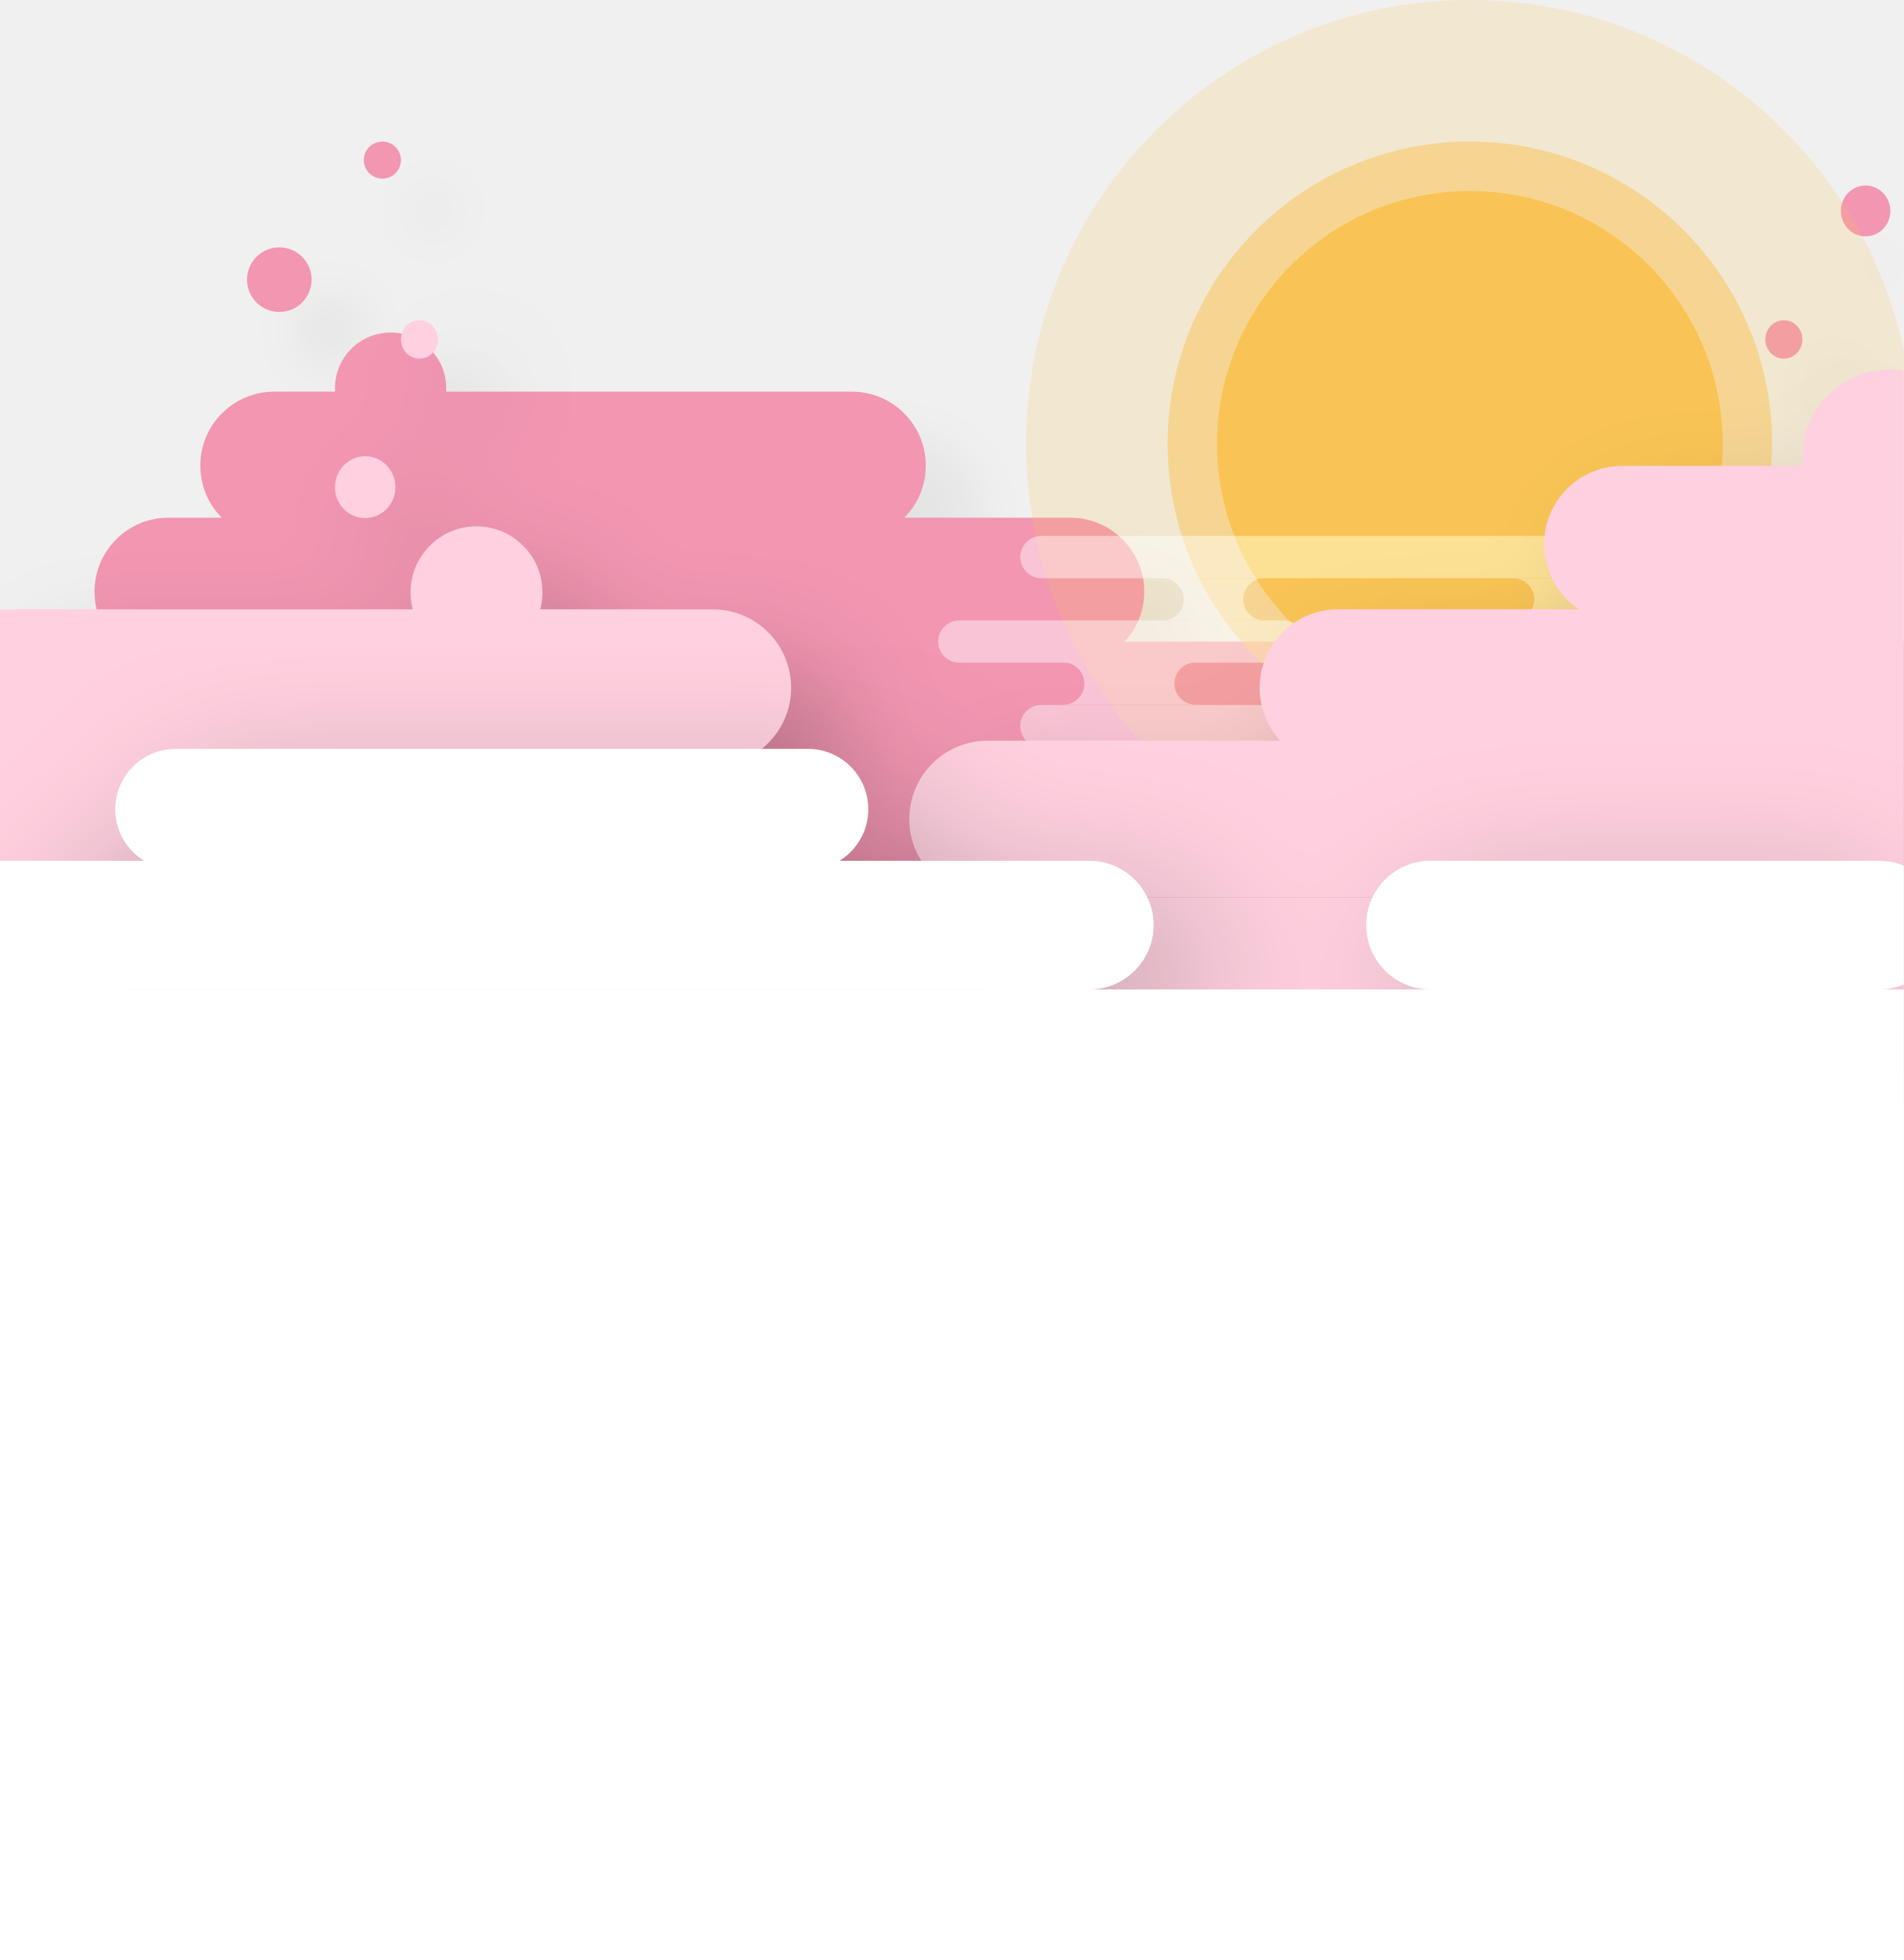
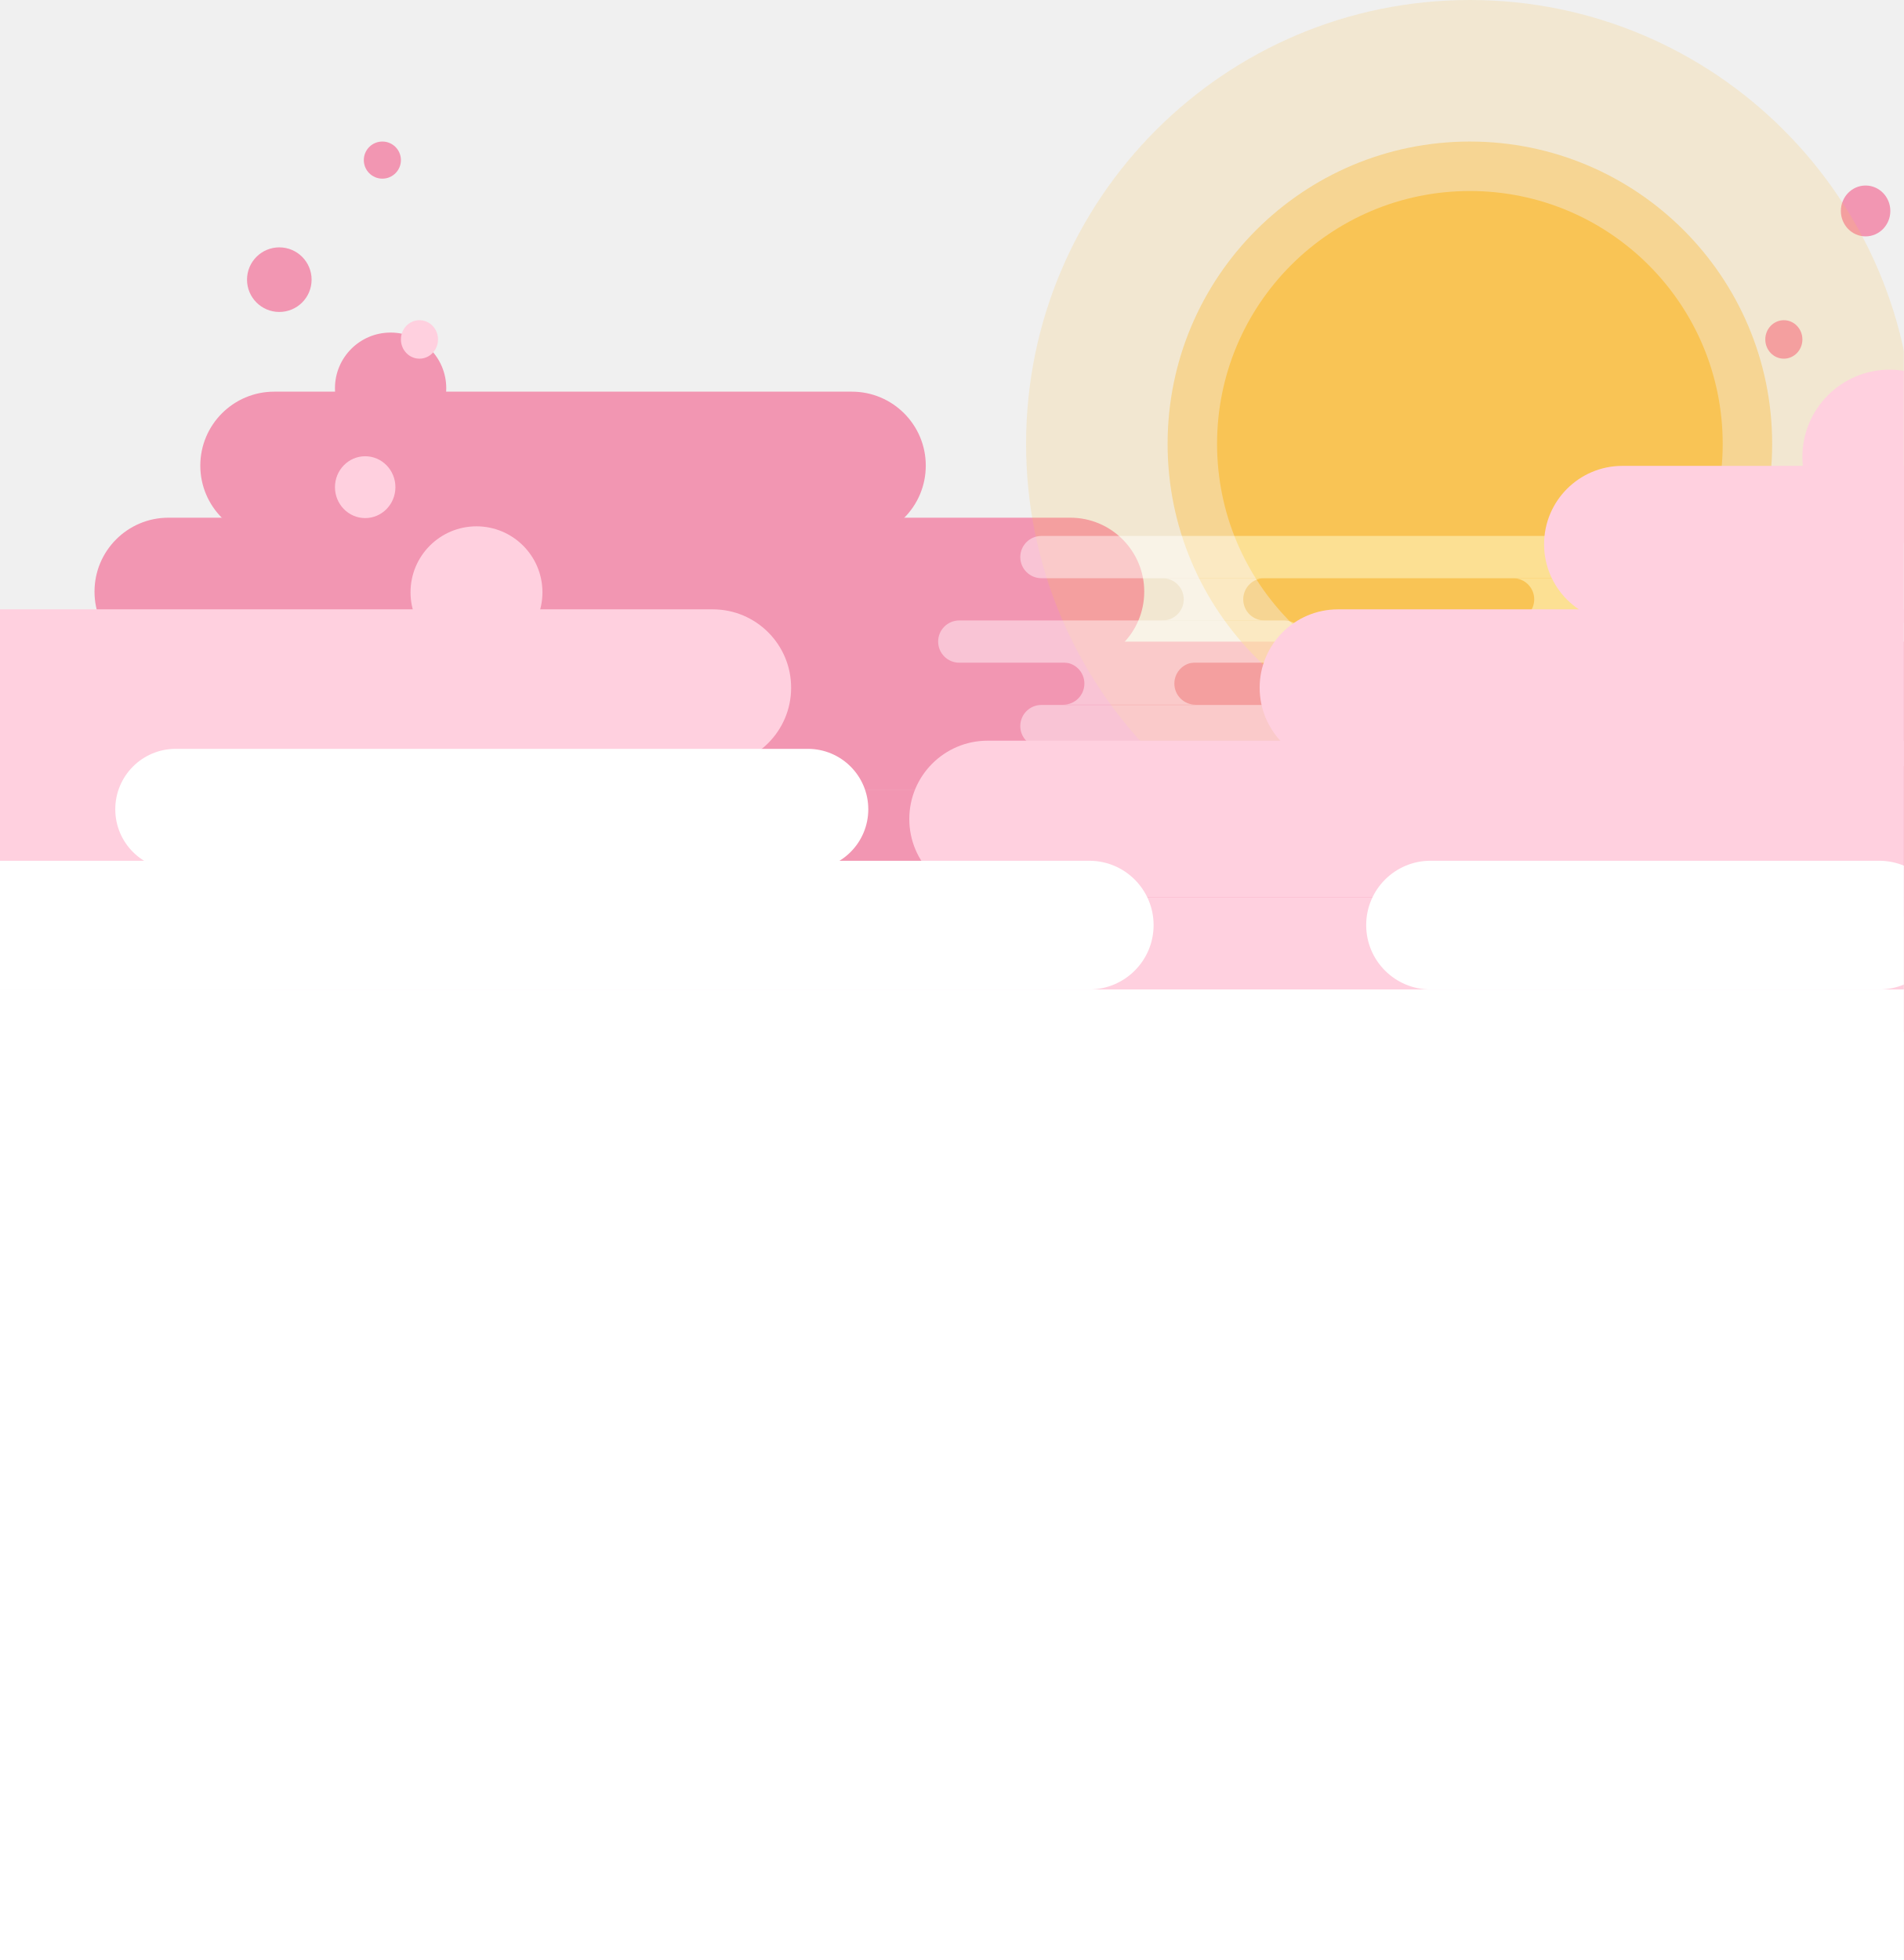
<svg xmlns="http://www.w3.org/2000/svg" width="375" height="386" viewBox="0 0 375 386" fill="none">
  <g clip-path="url(#clip0)">
-     <g filter="url(#filter0_d)">
-       <rect x="450.289" y="155.492" width="310.967" height="29.128" rx="14.564" transform="rotate(-180 450.289 155.492)" fill="#F296B2" />
-       <rect x="495.216" y="180.518" width="482.012" height="25.026" rx="12.513" transform="rotate(-180 495.216 180.518)" fill="#F296B2" />
-       <rect x="225.386" y="131.082" width="206.77" height="29.128" rx="14.564" transform="rotate(-180 225.386 131.082)" fill="#F296B2" />
-       <rect x="182.354" y="106.261" width="142.899" height="29.128" rx="14.564" transform="rotate(-180 182.354 106.261)" fill="#F296B2" />
-       <rect x="87.9" y="155.492" width="139.651" height="29.128" rx="14.564" transform="rotate(-180 87.9005 155.492)" fill="#F296B2" />
-       <circle cx="76.939" cy="76.456" r="10.961" fill="#F296B2" />
-       <circle cx="55.017" cy="55.076" r="6.36" fill="#F296B2" />
-       <circle cx="75.316" cy="31.53" r="3.654" fill="#F296B2" />
-       <ellipse cx="367.473" cy="41.544" rx="4.872" ry="5.007" fill="#F296B2" />
-       <ellipse cx="351.37" cy="66.849" rx="3.654" ry="3.789" fill="#F296B2" />
-     </g>
+     <rect x="450.289" y="155.492" width="310.967" height="29.128" rx="14.564" transform="rotate(-180 450.289 155.492)" fill="#F296B2" />
+     <rect x="495.216" y="180.518" width="482.012" height="25.026" rx="12.513" transform="rotate(-180 495.216 180.518)" fill="#F296B2" />
+     <rect x="225.386" y="131.082" width="206.77" height="29.128" rx="14.564" transform="rotate(-180 225.386 131.082)" fill="#F296B2" />
+     <rect x="182.354" y="106.261" width="142.899" height="29.128" rx="14.564" transform="rotate(-180 182.354 106.261)" fill="#F296B2" />
+     <rect x="87.9" y="155.492" width="139.651" height="29.128" rx="14.564" transform="rotate(-180 87.9005 155.492)" fill="#F296B2" />
+     <circle cx="76.939" cy="76.456" r="10.961" fill="#F296B2" />
+     <circle cx="55.017" cy="55.076" r="6.36" fill="#F296B2" />
+     <circle cx="75.316" cy="31.53" r="3.654" fill="#F296B2" />
+     <ellipse cx="367.473" cy="41.544" rx="4.872" ry="5.007" fill="#F296B2" />
+     <ellipse cx="351.37" cy="66.849" rx="3.654" ry="3.789" fill="#F296B2" />
    <circle opacity="0.2" cx="289.528" cy="87.417" r="87.417" fill="#F9C455" />
    <circle opacity="0.5" cx="289.528" cy="87.417" r="59.541" fill="#F9C455" />
    <circle cx="289.528" cy="87.417" r="49.798" fill="#F9C455" />
    <g style="mix-blend-mode:soft-light">
      <rect width="137.444" height="8.321" rx="4.16" transform="matrix(-1 0 0 1 338.413 105.55)" fill="white" />
      <rect width="72.266" height="8.321" rx="4.16" transform="matrix(-1 0 0 1 338.413 122.191)" fill="white" />
      <rect width="72.266" height="8.321" rx="4.16" transform="matrix(-1 0 0 1 257.056 122.191)" fill="white" />
      <path fill-rule="evenodd" clip-rule="evenodd" d="M229.02 113.871C231.314 113.875 233.173 115.736 233.173 118.031C233.173 120.329 231.31 122.191 229.013 122.191H219.914C219.916 122.191 219.919 122.191 219.922 122.191H324.083C321.786 122.191 319.923 120.329 319.923 118.031C319.923 115.733 321.786 113.871 324.083 113.871H298.048C300.343 113.874 302.203 115.735 302.203 118.031C302.203 120.329 300.34 122.191 298.043 122.191H249.044C246.746 122.191 244.883 120.329 244.883 118.031C244.883 115.735 246.743 113.874 249.038 113.871H229.02ZM249.038 113.871H298.048L298.043 113.871H249.044L249.038 113.871Z" fill="white" />
      <path fill-rule="evenodd" clip-rule="evenodd" d="M209.436 138.781H235.476C233.179 138.781 231.316 136.919 231.316 134.621C231.316 132.323 233.179 130.461 235.476 130.461H209.436C211.734 130.461 213.596 132.323 213.596 134.621C213.596 136.919 211.734 138.781 209.436 138.781ZM304.502 138.781H284.475C286.773 138.781 288.636 136.919 288.636 134.621C288.636 132.323 286.773 130.461 284.475 130.461H304.507C302.209 130.461 300.346 132.323 300.346 134.621C300.346 136.917 302.207 138.779 304.502 138.781Z" fill="white" />
      <rect width="137.444" height="8.321" rx="4.16" transform="matrix(-1 0 0 1 338.413 138.833)" fill="white" />
    </g>
-     <g filter="url(#filter1_d)">
-       <rect x="490.074" y="176.734" width="310.967" height="30.865" rx="15.432" transform="rotate(-180 490.074 176.734)" fill="#FFD0DF" />
-       <rect x="535" y="203.252" width="482.012" height="26.518" rx="13.259" transform="rotate(-180 535 203.252)" fill="#FFD0DF" />
-       <rect x="430.262" y="150.869" width="182.142" height="30.865" rx="15.432" transform="rotate(-180 430.262 150.869)" fill="#FFD0DF" />
-       <rect x="155.831" y="150.869" width="182.142" height="30.865" rx="15.432" transform="rotate(-180 155.831 150.869)" fill="#FFD0DF" />
-       <rect x="428.638" y="122.612" width="124.495" height="30.865" rx="15.432" transform="rotate(-180 428.638 122.612)" fill="#FFD0DF" />
-       <rect x="127.685" y="176.734" width="139.651" height="30.865" rx="15.432" transform="rotate(-180 127.685 176.734)" fill="#FFD0DF" />
-       <circle cx="93.855" cy="116.646" r="12.991" fill="#FFD0DF" />
-       <ellipse cx="71.933" cy="95.942" rx="5.954" ry="6.089" fill="#FFD0DF" />
-       <ellipse cx="82.623" cy="66.848" rx="3.654" ry="3.789" fill="#FFD0DF" />
-       <circle cx="372.209" cy="89.988" r="17.186" fill="#FFD0DF" />
-     </g>
-     <g filter="url(#filter2_d)">
-       <rect width="113.721" height="25.345" rx="12.672" transform="matrix(1 0 0 -1 269.103 194.862)" fill="white" />
-       <rect width="253.228" height="25.345" rx="12.672" transform="matrix(1 0 0 -1 -26 194.862)" fill="white" />
-       <rect width="148.323" height="23.802" rx="11.901" transform="matrix(1 0 0 -1 22.7062 171.28)" fill="white" />
-     </g>
+     <rect x="490.074" y="176.734" width="310.967" height="30.865" rx="15.432" transform="rotate(-180 490.074 176.734)" fill="#FFD0DF" />
+     <rect x="535" y="203.252" width="482.012" height="26.518" rx="13.259" transform="rotate(-180 535 203.252)" fill="#FFD0DF" />
+     <rect x="430.262" y="150.869" width="182.142" height="30.865" rx="15.432" transform="rotate(-180 430.262 150.869)" fill="#FFD0DF" />
+     <rect x="155.831" y="150.869" width="182.142" height="30.865" rx="15.432" transform="rotate(-180 155.831 150.869)" fill="#FFD0DF" />
+     <rect x="428.638" y="122.612" width="124.495" height="30.865" rx="15.432" transform="rotate(-180 428.638 122.612)" fill="#FFD0DF" />
+     <rect x="127.685" y="176.734" width="139.651" height="30.865" rx="15.432" transform="rotate(-180 127.685 176.734)" fill="#FFD0DF" />
+     <circle cx="93.855" cy="116.646" r="12.991" fill="#FFD0DF" />
+     <ellipse cx="71.933" cy="95.942" rx="5.954" ry="6.089" fill="#FFD0DF" />
+     <ellipse cx="82.623" cy="66.848" rx="3.654" ry="3.789" fill="#FFD0DF" />
+     <circle cx="372.209" cy="89.988" r="17.186" fill="#FFD0DF" />
+     <rect width="113.721" height="25.345" rx="12.672" transform="matrix(1 0 0 -1 269.103 194.862)" fill="white" />
+     <rect width="253.228" height="25.345" rx="12.672" transform="matrix(1 0 0 -1 -26 194.862)" fill="white" />
+     <rect width="148.323" height="23.802" rx="11.901" transform="matrix(1 0 0 -1 22.7062 171.28)" fill="white" />
    <rect width="482.012" height="310.138" transform="matrix(1 0 0 -1 -51.7504 505)" fill="white" />
  </g>
  <defs>
-     <filter id="filter0_d" x="-51.751" y="27.876" width="566.966" height="172.642" filterUnits="userSpaceOnUse" color-interpolation-filters="sRGB">
-       <feFlood flood-opacity="0" result="BackgroundImageFix" />
-       <feColorMatrix in="SourceAlpha" type="matrix" values="0 0 0 0 0 0 0 0 0 0 0 0 0 0 0 0 0 0 127 0" />
-       <feOffset dx="10" dy="10" />
-       <feGaussianBlur stdDeviation="5" />
-       <feColorMatrix type="matrix" values="0 0 0 0 0 0 0 0 0 0 0 0 0 0 0 0 0 0 0.05 0" />
-       <feBlend mode="normal" in2="BackgroundImageFix" result="effect1_dropShadow" />
-       <feBlend mode="normal" in="SourceGraphic" in2="effect1_dropShadow" result="shape" />
-     </filter>
-     <filter id="filter1_d" x="-36.31" y="36.821" width="601.31" height="196.431" filterUnits="userSpaceOnUse" color-interpolation-filters="sRGB">
-       <feFlood flood-opacity="0" result="BackgroundImageFix" />
-       <feColorMatrix in="SourceAlpha" type="matrix" values="0 0 0 0 0 0 0 0 0 0 0 0 0 0 0 0 0 0 127 0" />
-       <feOffset dx="10" dy="10" />
-       <feGaussianBlur stdDeviation="10" />
-       <feColorMatrix type="matrix" values="0 0 0 0 0 0 0 0 0 0 0 0 0 0 0 0 0 0 0.18 0" />
-       <feBlend mode="normal" in2="BackgroundImageFix" result="effect1_dropShadow" />
-       <feBlend mode="normal" in="SourceGraphic" in2="effect1_dropShadow" result="shape" />
-     </filter>
-     <filter id="filter2_d" x="-46" y="127.478" width="468.824" height="107.384" filterUnits="userSpaceOnUse" color-interpolation-filters="sRGB">
-       <feFlood flood-opacity="0" result="BackgroundImageFix" />
-       <feColorMatrix in="SourceAlpha" type="matrix" values="0 0 0 0 0 0 0 0 0 0 0 0 0 0 0 0 0 0 127 0" />
-       <feOffset dx="10" dy="10" />
-       <feGaussianBlur stdDeviation="15" />
-       <feColorMatrix type="matrix" values="0 0 0 0 0 0 0 0 0 0 0 0 0 0 0 0 0 0 0.25 0" />
-       <feBlend mode="normal" in2="BackgroundImageFix" result="effect1_dropShadow" />
-       <feBlend mode="normal" in="SourceGraphic" in2="effect1_dropShadow" result="shape" />
-     </filter>
    <clipPath id="clip0">
      <rect x="-52" width="427" height="386" fill="white" />
    </clipPath>
  </defs>
</svg>
